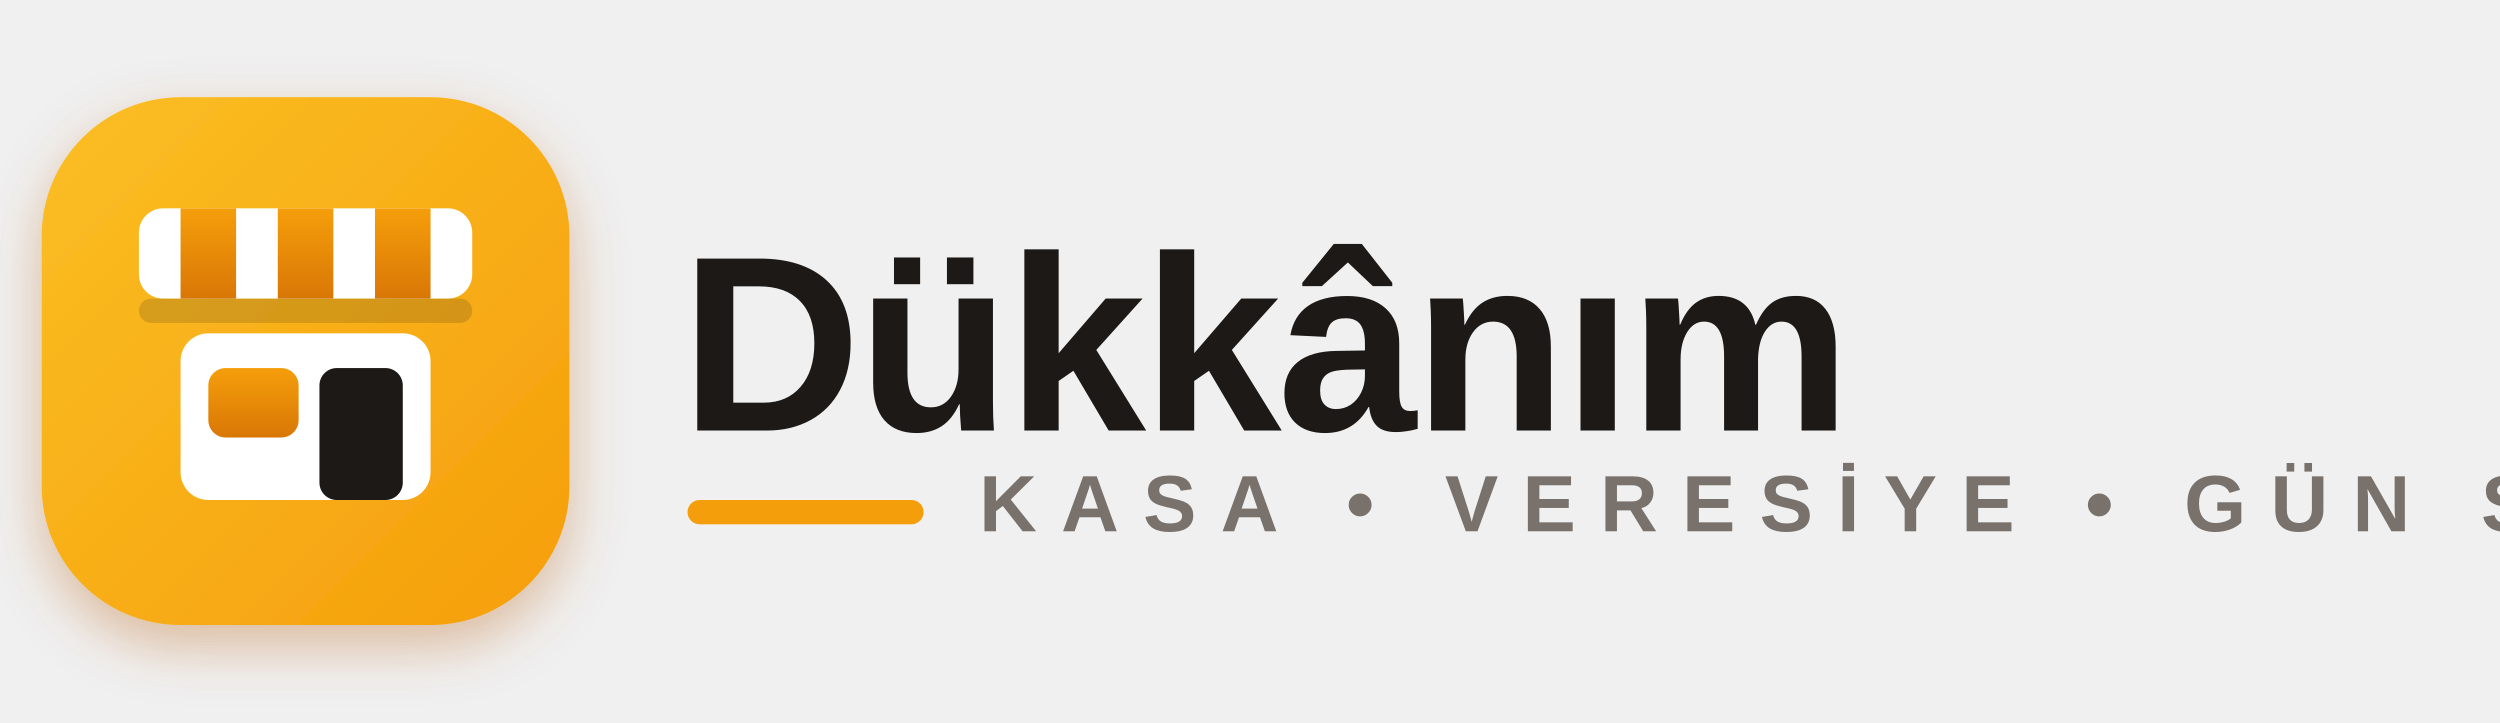
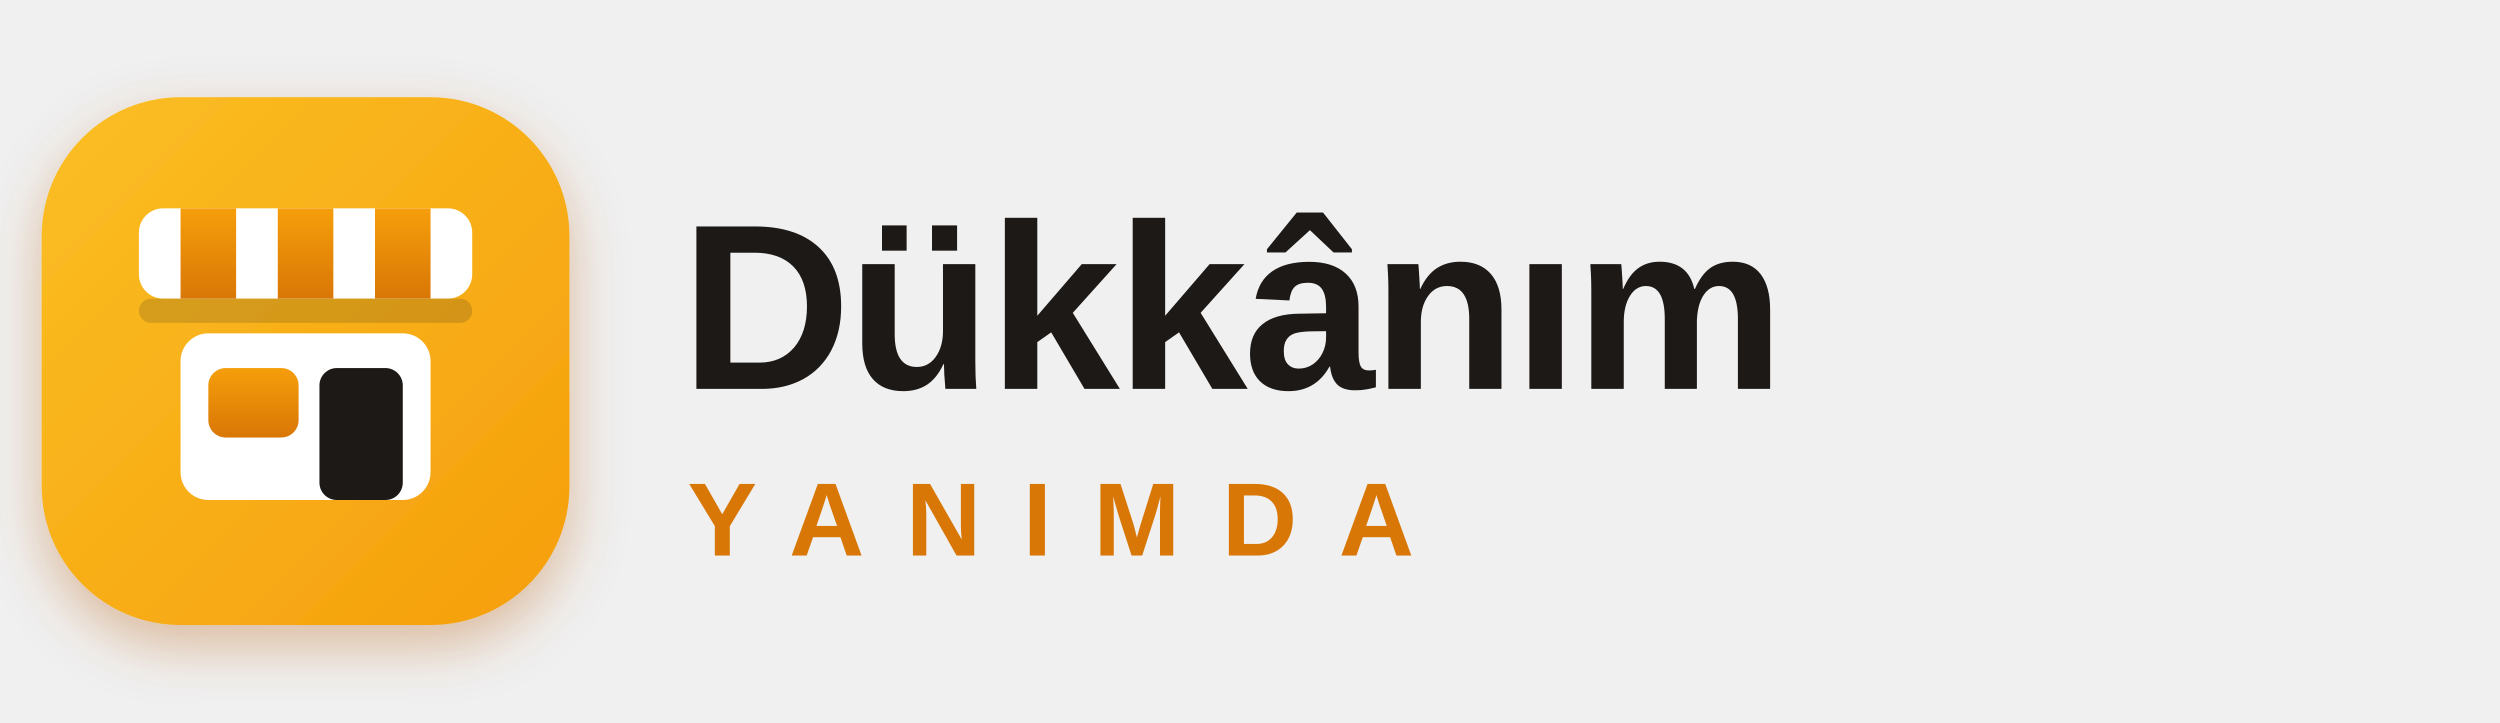
<svg xmlns="http://www.w3.org/2000/svg" viewBox="0 0 360 104" width="360" height="104">
  <defs>
    <linearGradient id="amber" x1="0" y1="0" x2="1" y2="1">
      <stop offset="0" stop-color="#fbbf24" />
      <stop offset="1" stop-color="#f59e0b" />
    </linearGradient>
    <linearGradient id="amberDeep" x1="0" y1="0" x2="0" y2="1">
      <stop offset="0" stop-color="#f59e0b" />
      <stop offset="1" stop-color="#d97706" />
    </linearGradient>
    <filter id="soft" x="-20%" y="-20%" width="140%" height="140%">
      <feDropShadow dx="0" dy="3" stdDeviation="4" flood-color="#b45309" flood-opacity="0.35" />
    </filter>
  </defs>
  <g filter="url(#soft)">
    <rect x="6" y="14" width="76" height="76" rx="20" fill="url(#amber)" />
  </g>
  <g transform="translate(6,14)">
    <rect x="14" y="16" width="48" height="13" rx="3.5" fill="#ffffff" />
    <rect x="20" y="16" width="8" height="13" fill="url(#amberDeep)" />
    <rect x="34" y="16" width="8" height="13" fill="url(#amberDeep)" />
    <rect x="48" y="16" width="8" height="13" fill="url(#amberDeep)" />
    <rect x="14" y="29" width="48" height="3.5" rx="1.75" fill="#1c1917" opacity="0.16" />
    <rect x="20" y="34" width="36" height="24" rx="4" fill="#ffffff" />
    <rect x="24" y="39" width="13" height="10" rx="2.5" fill="url(#amberDeep)" />
    <rect x="40" y="39" width="12" height="19" rx="2.5" fill="#1c1917" />
  </g>
-   <text x="98" y="62" font-family="'Plus Jakarta Sans','Segoe UI',Arial,sans-serif" font-size="36" font-weight="800" fill="#1c1917" letter-spacing="-0.5">Dükkânım</text>
-   <rect x="99" y="72" width="34" height="3.5" rx="1.75" fill="#f59e0b" />
-   <text x="141" y="76.5" font-family="'Plus Jakarta Sans','Segoe UI',Arial,sans-serif" font-size="11.5" font-weight="700" fill="#78716c" letter-spacing="3.5">KASA • VERESİYE • GÜN SONU</text>
+   <text x="98" y="56" font-family="'Plus Jakarta Sans','Segoe UI',Arial,sans-serif" font-size="34" font-weight="800" fill="#1c1917" letter-spacing="-0.5">Dükkânım</text>
+   <text x="99" y="80" font-family="'Plus Jakarta Sans','Segoe UI',Arial,sans-serif" font-size="15" font-weight="800" fill="#d97706" letter-spacing="6">YANIMDA</text>
</svg>
